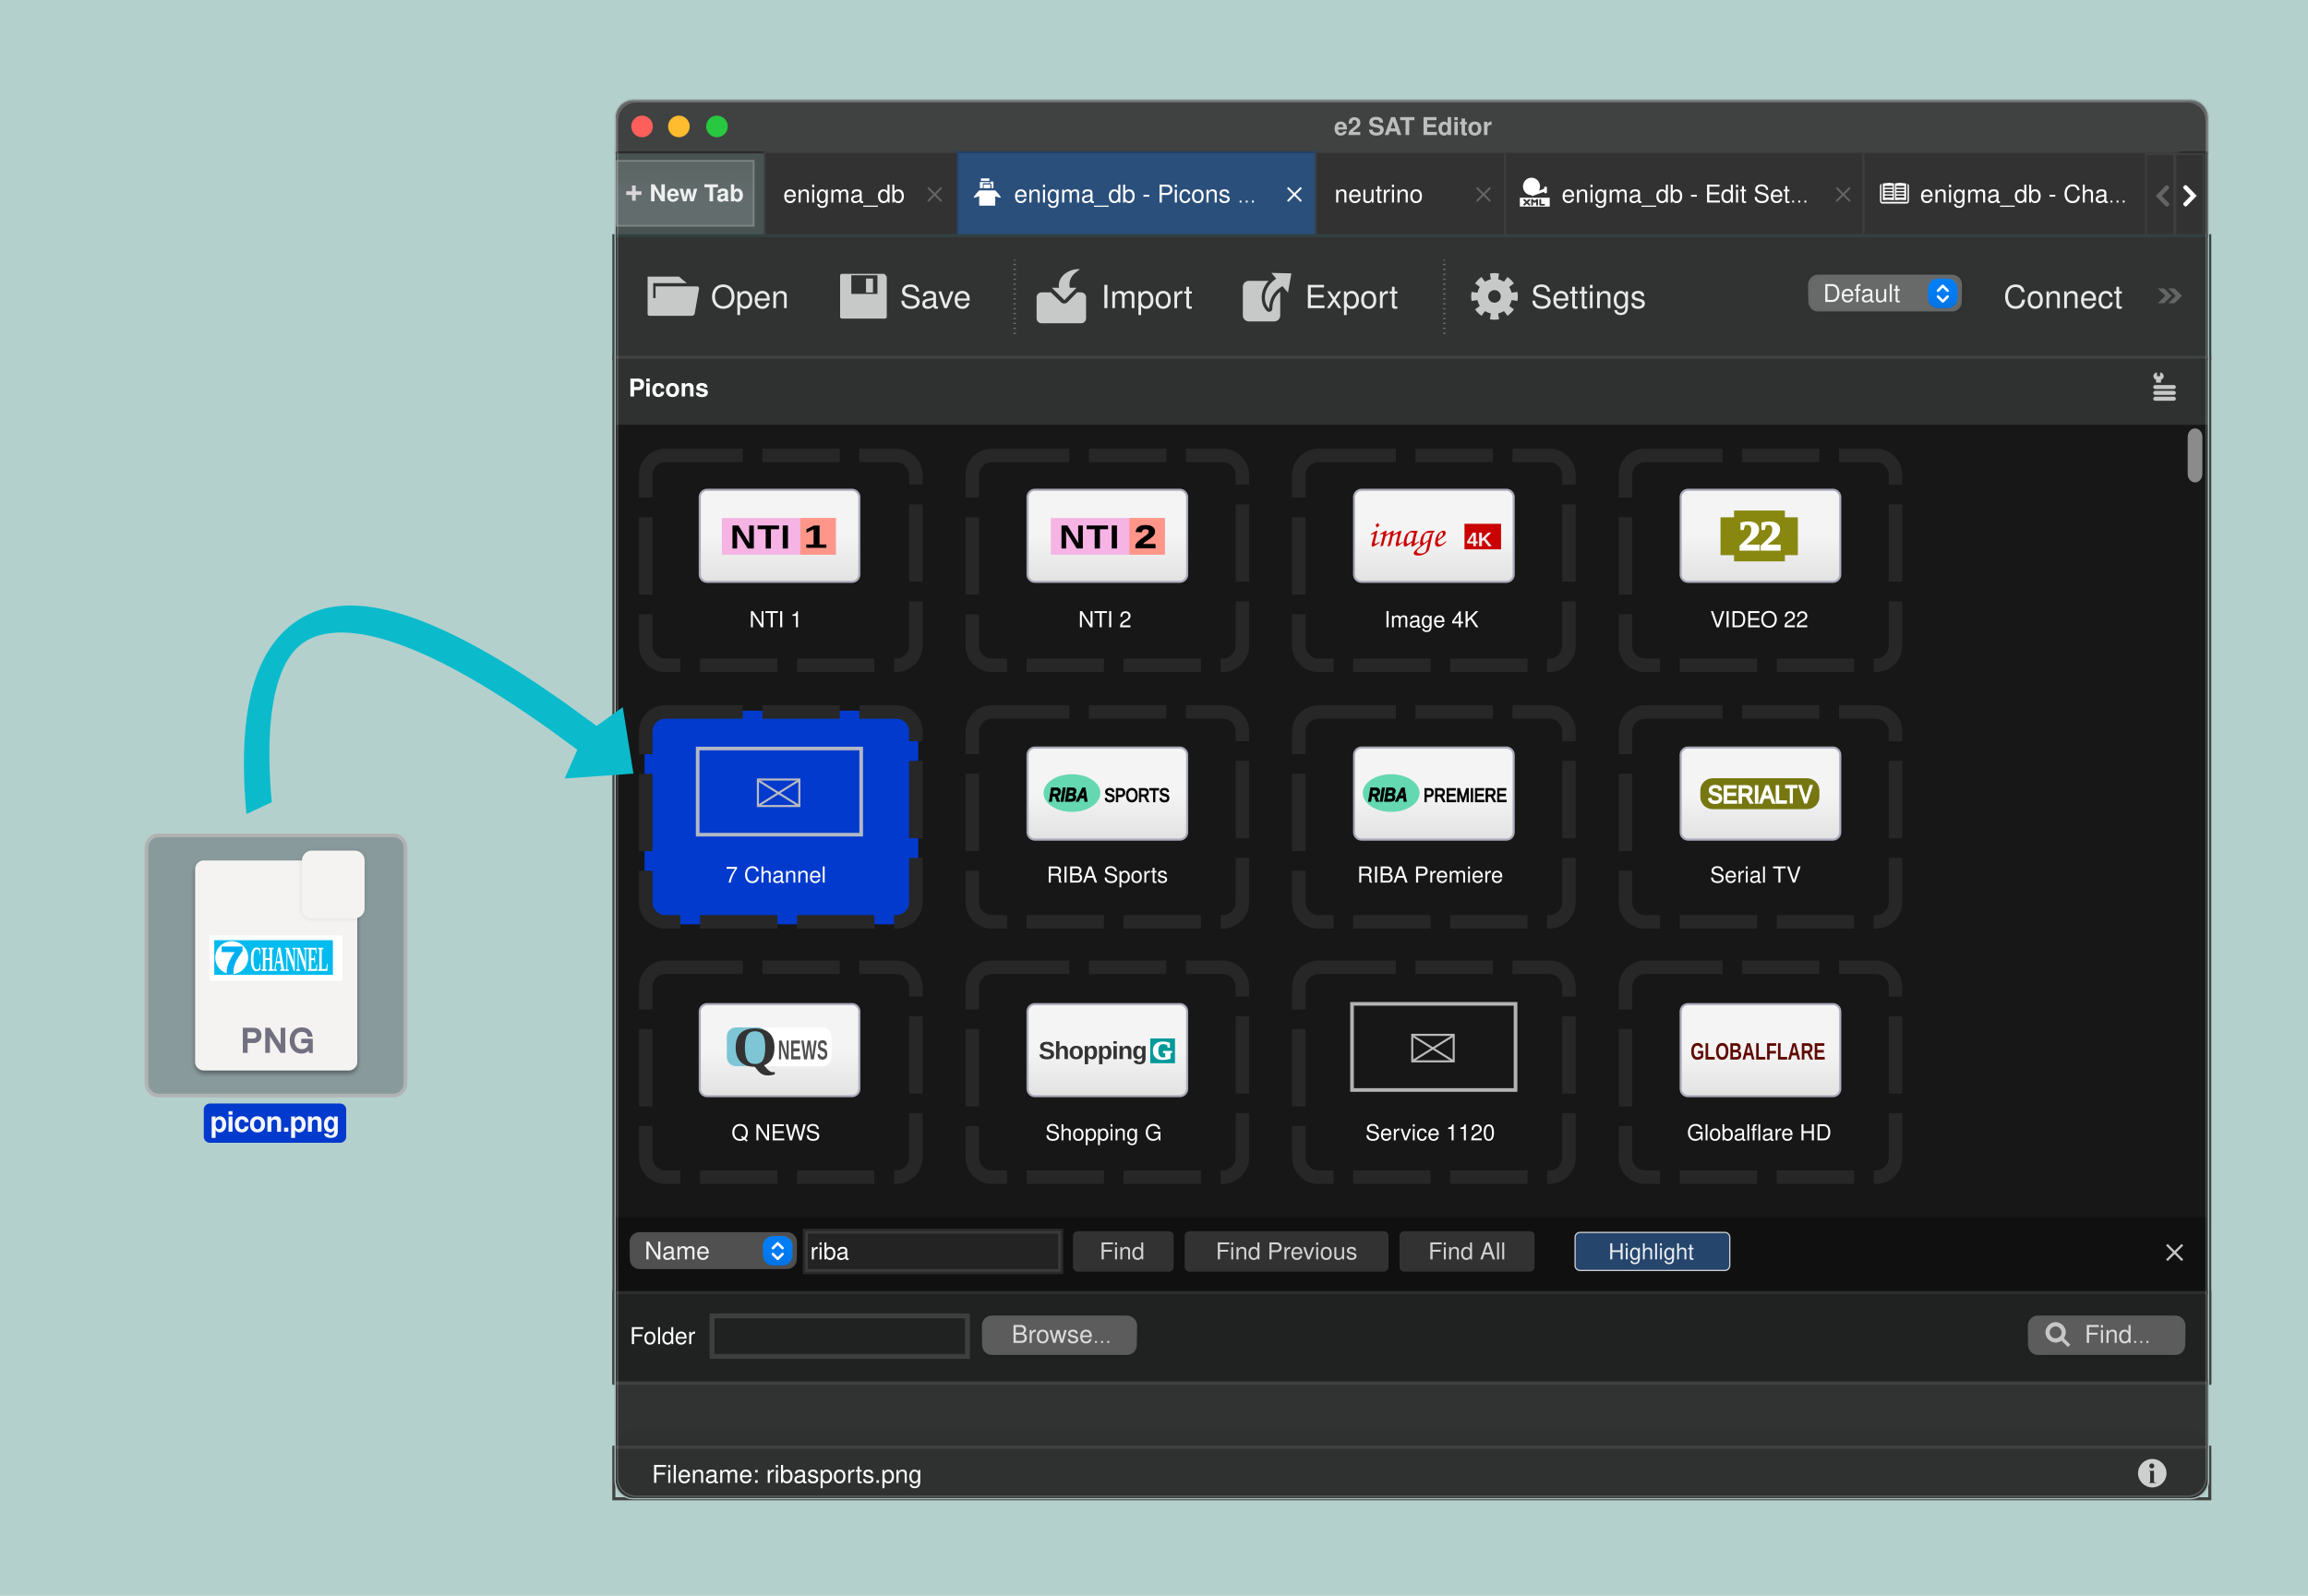
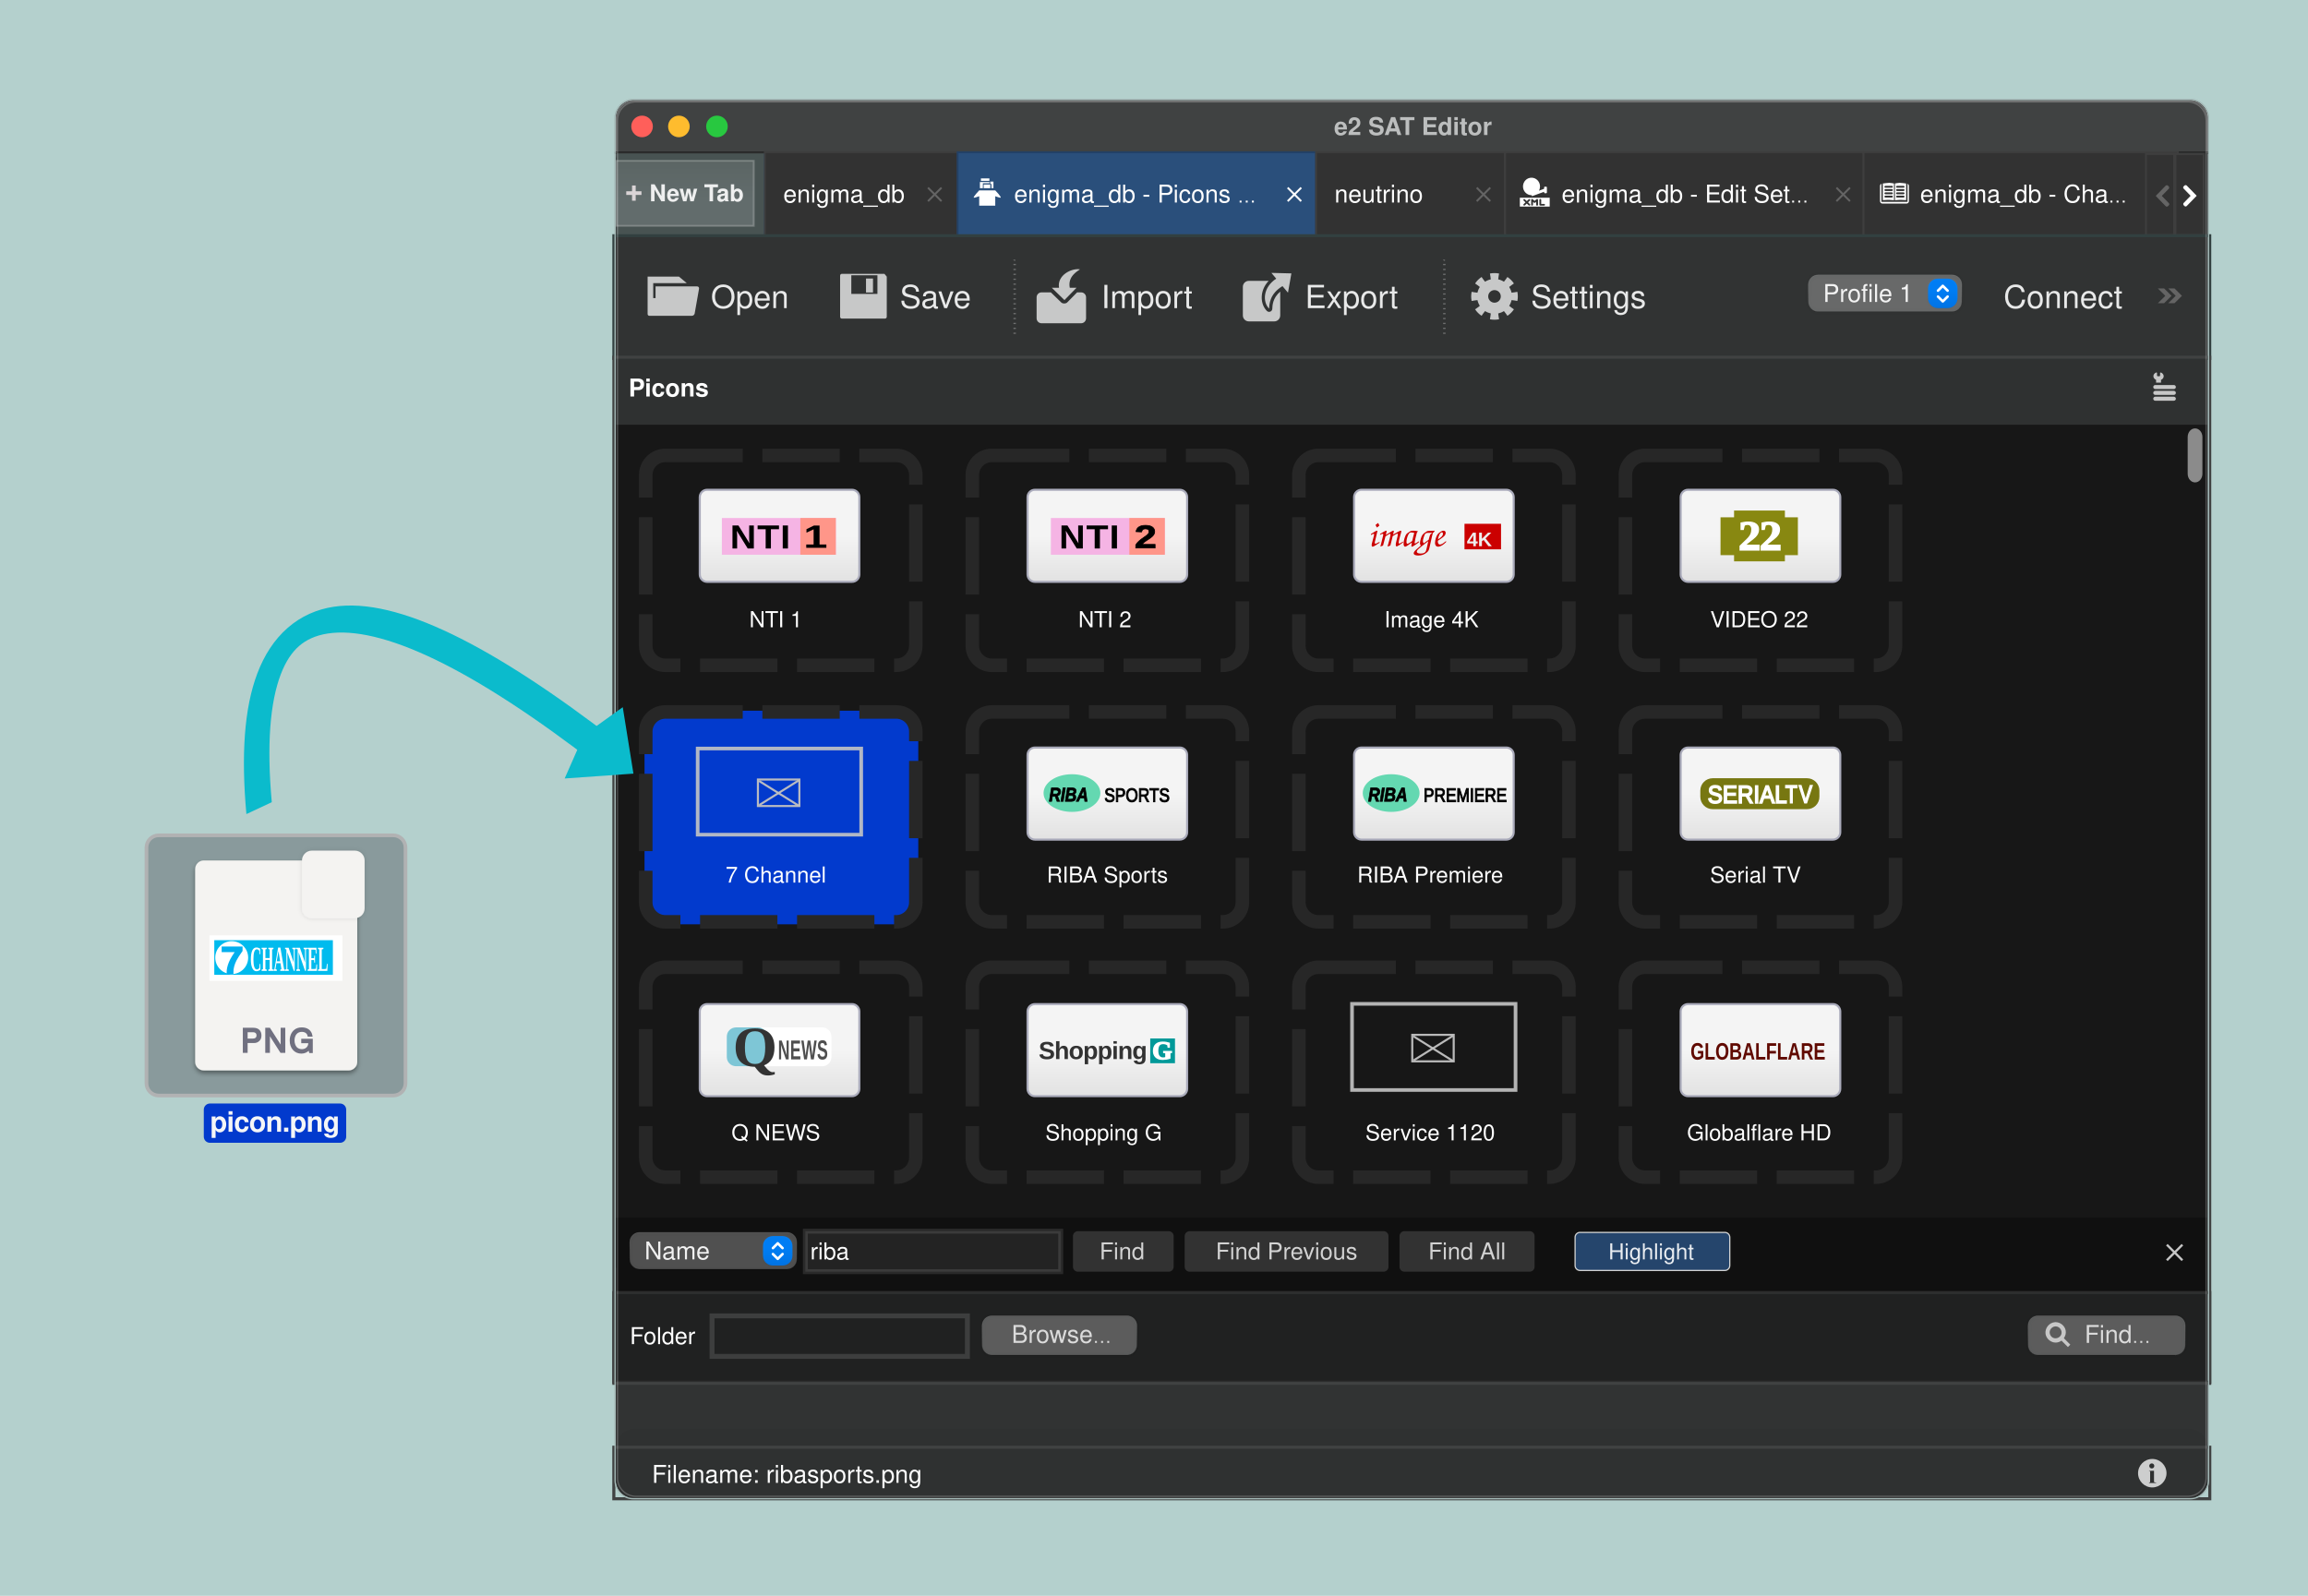
<svg xmlns="http://www.w3.org/2000/svg" style="pointer-events:none;user-select:none" viewBox="0 0 1880 1300">
  <defs>
    <symbol id="aad">
      <path d="M37.75 37.75h18.127v-11.5H37.75V8.123h-11.5V26.25H8.123v11.5H26.25v18.127h11.5V37.75z" />
    </symbol>
    <symbol id="cbw">
      <path d="m60 14.973-3-.522v35.716c-3.141-.28-8.021-.667-11-.667-.95 0-2.094.039-3.312.102-.962.036-2.014.106-3.059.191-2.678.191-5.264.428-6.629.559V14.451S39.61 13 42.963 13c4 0 14.037 1.451 14.037 1.451l3.001.522A5.166 5.166 0 0 1 63 19.66v32.68a5.162 5.162 0 0 1-5.16 5.16H6.16A5.162 5.162 0 0 1 1 52.34V19.66a5.164 5.164 0 0 1 3-4.687l3-.522S17.037 13 21.037 13C24.39 13 31 14.451 31 14.451v35.901a285.977 285.977 0 0 0-6.629-.559 71.578 71.578 0 0 0-3.059-.191A66.645 66.645 0 0 0 18 49.5c-2.979 0-7.859.387-11 .667V14.451l-3 .522v38.765h56V14.973zM28.5 42.5a2 2 0 0 0-2-2h-14a2 2 0 0 0 0 4h14a2 2 0 0 0 2-2zm25 0a2 2 0 0 0-2-2h-14a2 2 0 0 0 0 4h14a2 2 0 0 0 2-2zm-25-7a2 2 0 0 0-2-2h-14a2 2 0 0 0 0 4h14a2 2 0 0 0 2-2zm25 0a2 2 0 0 0-2-2h-14a2 2 0 0 0 0 4h14a2 2 0 0 0 2-2zm-25-7a2 2 0 0 0-2-2h-14a2 2 0 0 0 0 4h14a2 2 0 0 0 2-2zm25 0a2 2 0 0 0-2-2h-14a2 2 0 0 0 0 4h14a2 2 0 0 0 2-2zm-25-7a2 2 0 0 0-2-2h-14a2 2 0 0 0 0 4h14a2 2 0 0 0 2-2zm25 0a2 2 0 0 0-2-2h-14a2 2 0 0 0 0 4h14a2 2 0 0 0 2-2z" />
    </symbol>
    <symbol id="cce">
      <path d="m62.328 7.276-5.604-5.604L32 26.396 7.276 1.672 1.672 7.276 26.396 32 1.672 56.724l5.604 5.604L32 37.604l24.724 24.724 5.604-5.604L37.604 32 62.328 7.276z" />
    </symbol>
    <symbol id="fdt">
      <path d="M56.256 31.057H13.818C6.744 31.057 1 36.801 1 43.875v61.295c0 7.074 5.744 12.818 12.818 12.818h54.476c7.075 0 12.818-5.744 12.818-12.818V54.119C64.496 68.159 64.463 84.4 64.087 91.084a6.817 6.817 0 0 1-11.642 4.425c-14.421-14.502-16.181-43.133 3.811-64.452zm1.037 59.637C42.669 75.989 44.254 44.706 72.527 26.35L62.162 13.988 105 15.072l-7.263 41.344-11.808-14.082c-28.127 16.992-28.15 39.728-28.636 48.36z" />
    </symbol>
    <symbol id="fet">
      <path d="M87.8 55.714h8.488C102.2 55.714 107 60.467 107 66.32v45.074c0 5.854-4.8 10.606-10.712 10.606H11.712C5.8 122 1 117.248 1 111.394V66.32c0-5.853 4.8-10.606 10.712-10.606H31.5L54 77.541c1.413 1.374 4.32 2.133 6.3 2.109 1.98-.023 4.821-.828 6.2-2.236l21.3-21.7zm6.182-49.329C76.101 3.303 44.4 18.916 49.061 45.91H33.544l27.127 26.376L86.518 45.91h-14.41C67.275 21.748 87.952 10.789 93.982 6.385z" />
    </symbol>
    <symbol id="ffo">
      <path d="M32 62.5C15.167 62.5 1.5 48.833 1.5 32S15.167 1.5 32 1.5v9.611A5.366 5.366 0 0 0 30.91 11c-2.99 0-5.42 2.43-5.42 5.41A5.424 5.424 0 0 0 32 21.719v5.111l-7.44.18 2.82 1.23v22.7L24.56 53H32v9.5zm0-51.389V1.5c16.833 0 30.5 13.667 30.5 30.5S48.833 62.5 32 62.5V53h9.46l-5.76-2.06v-24.2l-3.7.09v-5.111a5.427 5.427 0 0 0 4.32-5.309c0-2.607-1.86-4.793-4.32-5.299z" />
    </symbol>
    <symbol id="fgn">
      <path d="M21 42.973h89.077c2.783 0 4.643 2.26 4.153 5.042l-9.34 52.943c-.491 2.783-3.149 5.042-5.932 5.042H7.84A3.842 3.842 0 0 1 4 102.16V22h67.2L88 36H16v32h5V42.973z" />
    </symbol>
    <symbol id="fhe">
      <path d="M114 22v86.16a3.842 3.842 0 0 1-3.84 3.84H17.84a3.842 3.842 0 0 1-3.84-3.84V19.84A3.842 3.842 0 0 1 17.84 16H109l5 6zM94 59.014v-40H38v40h56zM84.5 26v30h-15V26h15z" />
    </symbol>
    <symbol id="liu">
      <path d="M56.25 57.423a4.33 4.33 0 0 0-4.327-4.327H12.077c-2.388 0-4.327 1.939-4.327 4.327s1.939 4.327 4.327 4.327h39.846a4.33 4.33 0 0 0 4.327-4.327zm0-12.52a4.33 4.33 0 0 0-4.327-4.328H12.077a4.33 4.33 0 0 0-4.327 4.328 4.33 4.33 0 0 0 4.327 4.327h39.846a4.33 4.33 0 0 0 4.327-4.327zm0-12.521a4.33 4.33 0 0 0-4.327-4.327H12.077c-2.388 0-4.327 1.939-4.327 4.327s1.939 4.327 4.327 4.327h39.846a4.33 4.33 0 0 0 4.327-4.327zM13.803 19.471v3.446h10.579v-5.844a11.23 11.23 0 0 0 2.343-1.41c2.237-1.745 3.347-4.068 3.371-6.392S29.057 4.6 26.857 2.8c-.887-.725-1.951-1.273-3.024-1.702l-1.372.918-.062 6.154c-.003.286-.167.503-.402.659-.376.249-.899.364-1.472.364h-2.85c-.565-.008-1.082-.142-1.452-.406-.242-.173-.413-.406-.41-.702l.062-6.155-1.348-.947c-1.083.403-2.158.924-3.06 1.628C9.23 4.357 8.12 6.679 8.096 9.003c-.023 2.323 1.039 4.671 3.239 6.471.725.593 1.567 1.067 2.437 1.454.016.617.026 1.607.031 2.543z" />
    </symbol>
    <symbol id="pjw">
      <path d="M14.762 29.23h34.49S63.18 43.708 60.715 44.826c-1.067.483-6.127-1.117-11.524-3.087V62H14.802V41.747C9.413 43.714 4.365 45.309 3.3 44.826.835 43.708 14.762 29.23 14.762 29.23zm22.012-17.871H16.299v13.19h6.364V13.997h14.111v-2.638zm1.764 5.276H24.427v7.914h14.111v-7.914zm6.761-6.235v14.149h-4.283v-9.233h-2.478V10.4h6.761zm-8.667-6.918H18.459v5.276h18.173V3.482z" />
    </symbol>
    <symbol id="skh">
      <path d="M40.023 45.152c-3.477 2.591-7.729 4.192-12.407 4.221-10.406.066-20.276-8.26-21.806-18.699C4.079 18.86 13.39 6.51 25.93 5.634a23.135 23.135 0 0 1 1.686-.053c10 .095 19.38 7.75 21.337 17.619 1.156 5.829-.437 11.92-3.87 16.758l13.82 13.819-5.128 5.128-13.752-13.753zM27.395 14.645c-6.236.06-12 5.17-12.677 11.431-.588 5.436 2.691 11.076 7.773 13.229 6.62 2.806 15.346-1.167 17.352-8.391 2.055-7.404-3.759-16.031-12.032-16.265a19.293 19.293 0 0 0-.416-.004z" />
    </symbol>
    <symbol id="sls">
      <path d="M73.934 15.359a50.006 50.006 0 0 0-19.668 0 128.34 128.34 0 0 1 1.871 12.477 37.41 37.41 0 0 0-12.249 5.073 128.485 128.485 0 0 1-7.499-10.146 50.018 50.018 0 0 0-13.908 13.908 128.735 128.735 0 0 1 10.146 7.499 37.41 37.41 0 0 0-5.073 12.249 128.34 128.34 0 0 1-12.477-1.871 49.968 49.968 0 0 0 0 19.668 128.34 128.34 0 0 1 12.477-1.871 37.4 37.4 0 0 0 5.073 12.249 128.485 128.485 0 0 1-10.146 7.499 50.018 50.018 0 0 0 13.908 13.908 128.485 128.485 0 0 1 7.499-10.146 37.433 37.433 0 0 0 12.249 5.074 128.366 128.366 0 0 1-1.871 12.476 49.968 49.968 0 0 0 19.668 0 128.366 128.366 0 0 1-1.871-12.476 37.433 37.433 0 0 0 12.249-5.074 128.485 128.485 0 0 1 7.499 10.146 50.018 50.018 0 0 0 13.908-13.908 128.485 128.485 0 0 1-10.146-7.499 37.4 37.4 0 0 0 5.073-12.249 128.34 128.34 0 0 1 12.477 1.871 49.968 49.968 0 0 0 0-19.668 128.34 128.34 0 0 1-12.477 1.871 37.41 37.41 0 0 0-5.073-12.249 128.735 128.735 0 0 1 10.146-7.499 50.018 50.018 0 0 0-13.908-13.908 128.485 128.485 0 0 1-7.499 10.146 37.41 37.41 0 0 0-12.249-5.073 128.34 128.34 0 0 1 1.871-12.477zM64.1 50.882c7.451 0 13.5 6.049 13.5 13.5s-6.049 13.5-13.5 13.5-13.5-6.049-13.5-13.5 6.049-13.5 13.5-13.5z" />
    </symbol>
    <symbol id="tmw">
      <path d="M64 64V45H0v19h64zm-25.025-5.747.001 1.834a1.948 1.948 0 1 1-3.897 0l-.002-6.41-1.968 1.774a2.105 2.105 0 0 1-1.48.524 2.105 2.105 0 0 1-1.48-.524l-1.968-1.774-.003 6.41a1.95 1.95 0 0 1-3.897 0l.002-5.24h-6.669l4.099 3.89c.751.713.751 1.869.002 2.581-.75.711-1.968.71-2.719-.002l-4.104-3.895-4.104 3.895a1.999 1.999 0 0 1-2.719.002 1.76 1.76 0 0 1 .002-2.581l4.104-3.895-4.104-3.895c-.751-.712-.752-1.868-.002-2.58s1.968-.711 2.719.002l4.104 3.895 4.104-3.895a1.998 1.998 0 0 1 2.719-.002 1.76 1.76 0 0 1-.002 2.58l-4.099 3.89h6.669l.002-5.24.002-.072a1.674 1.674 0 0 1 .571-1.356c.276-.249.614-.408.97-.477a1.942 1.942 0 0 1 .578-.036c.454.033.899.206 1.247.52l3.976 3.583 3.975-3.583a2.084 2.084 0 0 1 1.248-.52 1.94 1.94 0 0 1 .578.036c.356.069.694.228.97.477.412.371.602.868.571 1.356l.001.072.003 8.646h2.912l.003-8.83a1.95 1.95 0 0 1 3.897 0l-.004 8.839 6.372.002a1.798 1.798 0 0 1 0 3.597l-8.471-.003a1.8 1.8 0 0 1-1.798-1.799l.001-1.796h-2.912zM25.286 39.498 25 39.5c-10.072 0-18.25-8.402-18.25-18.75S14.928 2 25 2s18.25 8.402 18.25 18.75a19.05 19.05 0 0 1-2.301 9.115L52 25.842v-3.071a1.5 1.5 0 0 1 1.5-1.5h3a1.5 1.5 0 0 1 1.5 1.5v11a1.5 1.5 0 0 1-1.5 1.5h-3a1.5 1.5 0 0 1-1.5-1.5v-1.543l-25.926 9.436-.788-2.166z" />
    </symbol>
    <symbol id="anm">
      <path d="M32 13.243a6.495 6.495 0 0 0-4.608 1.907L2.907 39.635c-2.543 2.543-2.543 6.672 0 9.215s6.672 2.543 9.215 0L32 28.972 51.878 48.85c2.543 2.543 6.672 2.543 9.215 0s2.543-6.672 0-9.215L36.608 15.15A6.495 6.495 0 0 0 32 13.243z" />
    </symbol>
    <symbol id="aow">
      <path d="m32 30.114 27.467 29.239V34.738L32 5.498 4.533 34.738v24.615L32 30.114z" />
    </symbol>
    <symbol id="apw">
      <path d="M32 36.23 11.77 16.573a3.284 3.284 0 0 0-4.549 0l-1.913 1.859a3.098 3.098 0 0 0 0 4.468l26.57 25.818L32 48.6l.12.12L58.692 22.9a3.098 3.098 0 0 0 0-4.468l-2.363-2.297a2.636 2.636 0 0 0-3.649 0L32 36.23z" />
    </symbol>
    <symbol id="pvn">
      <path d="M48.3 24.2h50v32h-50z" style="fill:none;stroke:silver;stroke-opacity:.96;stroke-width:2.5px" transform="matrix(.75 0 0 .75 20.3 11.9)" />
      <path d="M0 0h2.5v56H0z" style="fill:silver;fill-opacity:.96" transform="rotate(-58 57.528 -35.391) scale(.75)" />
      <path d="M23-42h2.5v56H23z" style="fill:silver;fill-opacity:.96" transform="rotate(58 -.478 67.541) scale(.75)" />
      <path d="M2 2h148v78H2z" style="fill:none;stroke:#c4c4c4;stroke-opacity:.9;stroke-width:3.3px" />
    </symbol>
    <linearGradient id="bqm" x1="0" x2="0" y1="0" y2="1">
      <stop offset="0" style="stop-color:#5b6564" />
      <stop offset=".6" style="stop-color:#626c6c" />
    </linearGradient>
    <linearGradient id="brm" x1="0" x2="0" y1="0" y2="1">
      <stop offset="0" style="stop-color:#fff;stop-opacity:.19" />
      <stop offset="1" style="stop-color:#000;stop-opacity:.34" />
    </linearGradient>
    <linearGradient id="bsm" x1="0" x2="0" y1="0" y2="1">
      <stop offset=".4" style="stop-color:#007df4" />
      <stop offset="1" style="stop-color:#0073e4" />
    </linearGradient>
    <linearGradient id="pwg" x1="0" x2="0" y1="0" y2="1">
      <stop offset=".5" style="stop-color:#f4f4f4" />
      <stop offset="1" style="stop-color:#e2e2e2" />
    </linearGradient>
    <filter id="btm" color-interpolation-filters="sRGB">
      <feDropShadow dx="0" dy="1.5" flood-opacity=".25" stdDeviation="1" />
      <feDropShadow dx="0" dy="0" flood-opacity=".3" stdDeviation="2.2" />
    </filter>
    <filter id="ixm" color-interpolation-filters="sRGB">
      <feDropShadow dx="0" dy="2.3" flood-opacity=".4" stdDeviation="2" />
    </filter>
    <filter id="iym" color-interpolation-filters="sRGB">
      <feDropShadow dx="-1.8" dy="1.7" flood-opacity=".3" stdDeviation="3" />
      <feDropShadow dx="0" dy="0" flood-opacity=".12" stdDeviation="2" />
    </filter>
    <marker id="aud" markerHeight="3" markerWidth="3" orient="auto" refX="1.75" refY="1.75" viewBox="0 0 3.5 3.5">
      <path d="M.7 3.5 0 1.75.7 0l2.8 1.75z" style="fill:#0bbbcc" />
    </marker>
  </defs>
  <path d="M0 0h1880v1300H0z" style="fill:#b4d0cd" />
  <g style="font-family:'Helvetica Neue',sans-serif-light,Helvetica,sans-serif">
    <rect width="1298" height="1140" x="501" y="81" rx="15" style="fill:#313333;stroke:#a6bbb9;stroke-width:1px" />
    <rect width="1296" height="57" x="502" y="82" rx="15" style="fill:#404242;stroke:#787979;stroke-width:1px;clip-path:inset(0 0 15px)" />
    <path d="M501 124h1298v1H501z" style="fill:none;stroke:#000;stroke-opacity:.89;stroke-width:.5px" />
    <text x="502" y="82" dx="649" dy="28" style="font-family:'Helvetica Neue',Helvetica,sans-serif;font-weight:700;font-size:20px;fill:#bcbebe" text-anchor="middle">e2 SAT Editor</text>
    <ellipse cx="523" cy="103" rx="8.8" style="fill:#ff5f5a;stroke:none;stroke-opacity:.1" />
    <ellipse cx="553" cy="103" rx="8.8" style="fill:#febc2e;stroke:none;stroke-opacity:.1" />
    <ellipse cx="584" cy="103" rx="8.8" style="fill:#28c840;stroke:none;stroke-opacity:.1" />
    <path d="M502 125h1296v67H502z" style="fill:#2f3131" />
    <path d="M502 125h120v67H502z" style="fill:#485352" />
    <rect width="112" height="53" x="502" y="131" rx="0" style="fill:url(#bqm);stroke:#fff;stroke-opacity:.23;stroke-width:1.5px" />
    <use href="#aad" style="fill:#dad4d6" transform="matrix(.26 0 0 .26 508 149)" />
    <text x="502" y="131" dx="27" dy="33" style="font-weight:700;font-size:19px;fill:#fff;fill-opacity:.89">New Tab</text>
    <path d="M622 125h1v67h-1z" style="fill:#3a5165" />
    <path d="M623 124h157v69H623z" style="fill:#323232;stroke:#3e3e3e;stroke-width:1.5px;clip-path:inset(1px 0)" />
    <text x="623" y="124" dx="15" dy="41" style="font-size:20px;fill:#fff">enigma_db</text>
    <use href="#cce" style="fill:#646464" transform="matrix(.2 0 0 .2 755 152)" />
    <path d="M780 124h292v69H780z" style="fill:#2a4f7b;stroke:#234065;stroke-width:1.5px;clip-path:inset(1px 0)" />
    <use href="#pjw" style="fill:#fff" transform="matrix(.38 0 0 .38 792 144)" />
    <text x="780" y="124" dx="46" dy="41" style="font-size:20px;fill:#fff">enigma_db - Picons <tspan style="font-size:15px">…</tspan>
    </text>
    <use href="#cce" style="fill:#fff" transform="matrix(.2 0 0 .2 1048 152)" />
    <path d="M1072 124h154v69h-154z" style="fill:#323232;stroke:#3e3e3e;stroke-width:1.5px;clip-path:inset(1px 0)" />
    <text x="1072" y="124" dx="15" dy="41" style="font-size:20px;fill:#fff">neutrino</text>
    <use href="#cce" style="fill:#646464" transform="matrix(.2 0 0 .2 1202 152)" />
    <path d="M1226 124h292v69h-292z" style="fill:#323232;stroke:#3e3e3e;stroke-width:1.5px;clip-path:inset(1px 0)" />
    <use href="#tmw" style="fill:#fff" transform="matrix(.38 0 0 .38 1238 144)" />
    <text x="1226" y="124" dx="46" dy="41" style="font-size:20px;fill:#fff">enigma_db - Edit Set<tspan style="font-size:15px">…</tspan>
    </text>
    <use href="#cce" style="fill:#646464" transform="matrix(.2 0 0 .2 1495 152)" />
    <path d="M1518 124h256v69h-256z" style="fill:#323232;stroke:#3e3e3e;stroke-width:1.5px;clip-path:inset(1px 0)" />
    <use href="#cbw" style="fill:#fff" transform="matrix(.38 0 0 .38 1531 144)" />
    <text x="1518" y="124" dx="46" dy="41" style="font-size:20px;fill:#fff">enigma_db - Cha<tspan style="font-size:15px">…</tspan>
    </text>
    <path d="M1773 125h1v67h-1z" style="fill:#3a3a3a" />
    <path d="M1748 125.5h23v66h-23z" style="fill:#323232;stroke:#3e3e3e;stroke-width:1.5px" />
    <g style="opacity:.25">
      <use href="#apw" style="fill:#fff;stroke:#fff;stroke-width:2.7px" transform="matrix(0 .3 -.3 0 1771.2 150)" />
    </g>
    <path d="M1772 125.5h23v66h-23z" style="fill:#323232;stroke:#3e3e3e;stroke-width:1.5px" />
    <use href="#apw" style="fill:#fff;stroke:#fff;stroke-width:2.7px" transform="matrix(0 -.3 .3 0 1774.1 169.1)" />
    <path d="M502 192h1296v100H502z" style="fill:#313333" />
    <use href="#fgn" style="fill:#c7c8c8" transform="matrix(.38 0 0 .38 526 217)" />
    <text x="510" y="192" dx="69" dy="59" style="font-size:26px;fill:#fff;fill-opacity:.89;text-shadow:0 .5px 1px #090909">Open</text>
    <use href="#fhe" style="fill:#c7c8c8" transform="matrix(.38 0 0 .38 679 217)" />
    <text x="664" y="192" dx="69" dy="59" style="font-size:26px;fill:#fff;fill-opacity:.89;text-shadow:0 .5px 1px #090909">Save</text>
    <path d="M826 212h1v61h-1z" style="fill:none;stroke:#fff;stroke-opacity:.3;stroke-dasharray:1px,3px" />
    <use href="#fet" style="fill:#c7c8c8" transform="matrix(.38 0 0 .38 844 217)" />
    <text x="828" y="192" dx="69" dy="59" style="font-size:26px;fill:#fff;fill-opacity:.89;text-shadow:0 .5px 1px #090909">Import</text>
    <use href="#fdt" style="fill:#c7c8c8" transform="matrix(.38 0 0 .38 1012 217)" />
    <text x="994" y="192" dx="69" dy="59" style="font-size:26px;fill:#fff;fill-opacity:.89;text-shadow:0 .5px 1px #090909">Export</text>
    <path d="M1176 212h1v61h-1z" style="fill:none;stroke:#fff;stroke-opacity:.3;stroke-dasharray:1px,3px" />
    <use href="#sls" style="fill:#c7c8c8" transform="matrix(.38 0 0 .38 1193 217)" />
    <text x="1178" y="192" dx="69" dy="59" style="font-size:26px;fill:#fff;fill-opacity:.89;text-shadow:0 .5px 1px #090909">Settings</text>
    <rect width="125" height="30" x="1473" y="224" rx="8" style="fill:#fff;fill-opacity:.24;stroke:url(#brm);stroke-width:.4px;filter:url(#btm)" />
    <rect width="24" height="24" x="1570.5" y="227" rx="8" style="fill:url(#bsm);stroke:url(#brm);stroke-opacity:.06;stroke-width:2px" />
    <use href="#anm" style="fill:#fff" transform="matrix(.16 0 0 .16 1577.4 229.7)" />
    <use href="#anm" style="fill:#fff" transform="matrix(.16 0 0 -.16 1577.4 248.7)" />
-     <text x="1473" y="224" dx="12" dy="22" style="font-size:20px;fill:#fff;fill-opacity:.92">Default</text>
+     <text x="1473" y="224" dx="12" dy="22" style="font-size:20px;fill:#fff;fill-opacity:.92">Profile 1</text>
    <text x="1617" y="192" dx="15" dy="59" style="font-size:26px;fill:#fff;fill-opacity:.89;text-shadow:0 .5px 1px #090909">Connect</text>
    <g transform="matrix(.9 0 0 .95 1770 234)">
      <use href="#aow" style="fill:#646464" transform="rotate(90) scale(.23)" />
      <use href="#aow" style="fill:#646464" transform="matrix(0 .23 -.23 0 9.4 0)" />
    </g>
    <path d="M500 192h1300v100H500z" style="fill:none;stroke:#324040;stroke-width:2.4px;clip-path:inset(0 2px)" />
    <path d="M502 291h1296v835H502z" style="fill:#2f3131" />
    <text x="502" y="291" dx="10" dy="32" style="font-weight:700;font-size:20px;fill:#fff">Picons</text>
    <use href="#liu" style="fill:#c7c7c7" transform="matrix(.38 0 0 .38 1751 303)" />
    <path d="M502 346h1296v687H502z" style="fill:#171717" />
    <rect width="220" height="171" x="526" y="371" rx="16" style="fill:none;stroke:#272727;stroke-width:11px;stroke-dasharray:15px,0,48px,16px" />
    <rect width="130" height="75" x="570" y="399" rx="6" style="fill:url(#pwg);stroke:#aaabbb;stroke-width:1.7px" />
    <path d="M0 0h273v88H0z" style="fill:#f5b4e4" transform="matrix(.34 0 0 .34 588 422)" />
    <path d="M188 0h85v88h-85z" style="fill:#ff9689" transform="matrix(.34 0 0 .34 588 422)" />
    <g style="font-family:Arial,Helvetica,sans-serif;font-weight:700">
      <text x="18" dy="73" style="font-size:80px;letter-spacing:2px" transform="matrix(.37 0 0 .34 588 422)">NTI</text>
      <text x="185" dy="81" style="font-size:88px" transform="matrix(.4 0 0 .3 580.52 422)">1</text>
    </g>
    <text x="526" y="493" dx="106" dy="18" style="font-size:18px;fill:#fff" text-anchor="middle">NTI 1</text>
    <rect width="220" height="171" x="792" y="371" rx="16" style="fill:none;stroke:#272727;stroke-width:11px;stroke-dasharray:15px,0,48px,16px" />
    <rect width="130" height="75" x="837" y="399" rx="6" style="fill:url(#pwg);stroke:#aaabbb;stroke-width:1.7px" />
    <path d="M0 0h273v88H0z" style="fill:#f5b4e4" transform="matrix(.34 0 0 .34 856 422)" />
    <path d="M188 0h85v88h-85z" style="fill:#ff9689" transform="matrix(.34 0 0 .34 856 422)" />
    <g style="font-family:Arial,Helvetica,sans-serif;font-weight:700">
      <text x="18" dy="73" style="font-size:80px;letter-spacing:2px" transform="matrix(.37 0 0 .34 856 422)">NTI</text>
      <text x="185" dy="81" style="font-size:102px;stroke:#000;stroke-width:2px" transform="matrix(.32 0 0 .26 864.84 425.4)">2</text>
    </g>
    <text x="792" y="493" dx="108" dy="18" style="font-size:18px;fill:#fff" text-anchor="middle">NTI 2</text>
    <rect width="220" height="171" x="1058" y="371" rx="16" style="fill:none;stroke:#272727;stroke-width:11px;stroke-dasharray:15px,0,48px,16px" />
    <rect width="130" height="75" x="1103" y="399" rx="6" style="fill:url(#pwg);stroke:#aaabbb;stroke-width:1.7px" />
    <path d="M256 21h93v65h-93z" style="fill:#cb0000" transform="matrix(.32 0 0 .32 1111 420)" />
    <text x="10" dy="78" style="font-family:cursive,serif;font-size:96px;fill:#cb0000" transform="matrix(.32 0 0 .32 1111 420)">image</text>
    <text x="262" dy="78" style="font-family:Arial,Helvetica,sans-serif;font-weight:700;font-size:50px;fill:#eee" transform="matrix(.32 0 0 .32 1111 420)">4K</text>
    <text x="1058" y="493" dx="108" dy="18" style="font-size:18px;fill:#fff" text-anchor="middle">Image 4K</text>
    <rect width="220" height="171" x="1324" y="371" rx="16" style="fill:none;stroke:#272727;stroke-width:11px;stroke-dasharray:15px,0,48px,16px" />
    <rect width="130" height="75" x="1369" y="399" rx="6" style="fill:url(#pwg);stroke:#aaabbb;stroke-width:1.7px" />
    <path d="M50 4h180v180H50z" style="fill:#881" transform="matrix(.23 0 0 .23 1401 415)" />
    <path d="M2 28h274v134H2z" style="fill:#881" transform="matrix(.23 0 0 .23 1401 415)" />
    <text x="50" y="38" dy="80" style="font-family:'Times New Roman',Times,sans-serif;font-weight:700;font-size:122px;letter-spacing:-4px;fill:#fff;stroke:#fff;stroke-width:4px" transform="matrix(.3 0 0 .28 1401 415)">22</text>
    <text x="1324" y="493" dx="109" dy="18" style="font-size:18px;fill:#fff" text-anchor="middle">VIDEO 22</text>
    <rect width="223" height="174" x="525" y="579" rx="20" style="fill:#023acd" />
    <rect width="220" height="171" x="526" y="580" rx="16" style="fill:none;stroke:#272727;stroke-width:11px;stroke-dasharray:15px,0,48px,16px" />
    <use href="#pvn" transform="matrix(.9 0 0 .9 566.5 608)" />
    <text x="526" y="701" dx="106" dy="18" style="font-size:18px;fill:#fff" text-anchor="middle">7 Channel</text>
    <rect width="220" height="171" x="792" y="580" rx="16" style="fill:none;stroke:#272727;stroke-width:11px;stroke-dasharray:15px,0,48px,16px" />
    <rect width="130" height="75" x="837" y="609" rx="6" style="fill:url(#pwg);stroke:#aaabbb;stroke-width:1.7px" />
    <g transform="matrix(.13 0 0 .13 849 631)">
      <ellipse cx="186" cy="116" rx="178" ry="118" style="fill:#64d8b1" />
      <g style="font-family:Arial,Helvetica,sans-serif">
        <text x="42" dy="140" style="font-weight:700;font-size:102px;letter-spacing:-1px;stroke:#000;stroke-width:4px;font-style:italic" transform="scale(1 1.2)">RIBA</text>
        <text x="389" dy="142" style="font-size:100px;stroke:#000;stroke-width:5px" transform="scale(1 1.2)">SPORTS</text>
      </g>
    </g>
    <text x="792" y="701" dx="110" dy="18" style="font-size:18px;fill:#fff" text-anchor="middle">RIBA Sports</text>
    <rect width="220" height="171" x="1058" y="580" rx="16" style="fill:none;stroke:#272727;stroke-width:11px;stroke-dasharray:15px,0,48px,16px" />
    <rect width="130" height="75" x="1103" y="609" rx="6" style="fill:url(#pwg);stroke:#aaabbb;stroke-width:1.7px" />
    <g transform="matrix(.13 0 0 .13 1109 631)">
      <ellipse cx="186" cy="116" rx="178" ry="118" style="fill:#64d8b1" />
      <g style="font-family:Arial,Helvetica,sans-serif">
        <text x="42" dy="140" style="font-weight:700;font-size:102px;letter-spacing:-1px;stroke:#000;stroke-width:4px;font-style:italic" transform="scale(1 1.2)">RIBA</text>
        <text x="389" dy="142" style="font-size:100px;stroke:#000;stroke-width:5px" transform="scale(1 1.2)">PREMIERE</text>
      </g>
    </g>
    <text x="1058" y="701" dx="107" dy="18" style="font-size:18px;fill:#fff" text-anchor="middle">RIBA Premiere</text>
    <rect width="220" height="171" x="1324" y="580" rx="16" style="fill:none;stroke:#272727;stroke-width:11px;stroke-dasharray:15px,0,48px,16px" />
    <rect width="130" height="75" x="1369" y="609" rx="6" style="fill:url(#pwg);stroke:#aaabbb;stroke-width:1.7px" />
    <g transform="matrix(.21 0 0 .21 1385 634)">
      <rect width="462" height="120" rx="48" style="fill:#771" />
      <g style="font-family:Arial,Helvetica,sans-serif;font-size:96px">
        <text x="32" dy="96" style="fill:#fff;stroke:#fff;stroke-width:6px" transform="scale(.9 1)">SERIAL</text>
        <text x="412" dy="96" style="letter-spacing:8px;fill:#fff;stroke:#fff;stroke-width:6px" transform="matrix(.8 0 0 1 0 -.9)">TV</text>
      </g>
    </g>
    <text x="1324" y="701" dx="106" dy="18" style="font-size:18px;fill:#fff" text-anchor="middle">Serial TV</text>
    <rect width="220" height="171" x="526" y="788" rx="16" style="fill:none;stroke:#272727;stroke-width:11px;stroke-dasharray:15px,0,48px,16px" />
    <rect width="130" height="75" x="570" y="818" rx="6" style="fill:url(#pwg);stroke:#aaabbb;stroke-width:1.7px" />
    <g transform="matrix(.31 0 0 .31 592 837)">
      <rect width="275" height="102" rx="24" style="fill:#fff" />
      <rect width="106" height="102" rx="24" style="fill:#7ec6d6" />
      <text x="16" dy="102" style="font-family:'Times New Roman',Times,sans-serif;font-weight:700;font-size:150px;fill:#333">Q</text>
      <text x="224" dy="84" style="font-family:Arial,Helvetica,sans-serif;font-weight:700;font-size:72px;letter-spacing:1px;fill:#4f4f4f" transform="scale(.6 1)">NEWS</text>
    </g>
    <text x="526" y="911" dx="106" dy="18" style="font-size:18px;fill:#fff" text-anchor="middle">Q NEWS</text>
    <rect width="220" height="171" x="792" y="788" rx="16" style="fill:none;stroke:#272727;stroke-width:11px;stroke-dasharray:15px,0,48px,16px" />
    <rect width="130" height="75" x="837" y="818" rx="6" style="fill:url(#pwg);stroke:#aaabbb;stroke-width:1.7px" />
    <path d="M433 0h96v96h-96z" style="fill:#099" transform="matrix(.21 0 0 .21 846 846)" />
    <text dy="80" style="font-family:Arial,Helvetica,sans-serif;font-weight:700;font-size:96px;letter-spacing:-3px;fill:#333" transform="matrix(.21 0 0 .21 846 846)">Shopping</text>
    <text x="433" dx="8" dy="80" style="font-family:'Times New Roman',Times,sans-serif;font-weight:700;font-size:99px;fill:#fff;stroke:#fff;stroke-width:5px" transform="matrix(.21 0 0 .21 846 846)">G</text>
    <text x="792" y="911" dx="107" dy="18" style="font-size:18px;fill:#fff" text-anchor="middle">Shopping G</text>
    <rect width="220" height="171" x="1058" y="788" rx="16" style="fill:none;stroke:#272727;stroke-width:11px;stroke-dasharray:15px,0,48px,16px" />
    <use href="#pvn" transform="matrix(.9 0 0 .9 1099.5 816)" />
    <text x="1058" y="911" dx="107" dy="18" style="font-size:18px;fill:#fff" text-anchor="middle">Service 1120</text>
    <rect width="220" height="171" x="1324" y="788" rx="16" style="fill:none;stroke:#272727;stroke-width:11px;stroke-dasharray:15px,0,48px,16px" />
    <rect width="130" height="75" x="1369" y="818" rx="6" style="fill:url(#pwg);stroke:#aaabbb;stroke-width:1.7px" />
    <text dy="96" style="font-family:Arial,Helvetica,sans-serif;font-weight:700;font-size:97px;fill:#600900;stroke-width:1px" transform="matrix(.15 0 0 .2 1377 844)">GLOBALFLARE</text>
    <text x="1324" y="911" dx="109" dy="18" style="font-size:18px;fill:#fff" text-anchor="middle">Globalflare HD</text>
    <rect width="12" height="44" x="1782" y="349" rx="7" style="fill:#8b8b8b" />
    <path d="M502 992h1296v61H502z" style="fill:#101010" />
    <rect width="136" height="30" x="513" y="1004" rx="8" style="fill:#fff;fill-opacity:.24;stroke:url(#brm);stroke-width:.4px;filter:url(#btm)" />
    <text x="513" y="1004" dx="12" dy="22" style="font-size:20px;fill:#fff;fill-opacity:.92">Name</text>
    <rect width="24" height="24" x="621.5" y="1007" rx="8" style="fill:url(#bsm);stroke:url(#brm);stroke-opacity:.06;stroke-width:2px" />
    <use href="#anm" style="fill:#fff" transform="matrix(.16 0 0 .16 628.4 1009.7)" />
    <use href="#anm" style="fill:#fff" transform="matrix(.16 0 0 -.16 628.4 1028.7)" />
    <rect width="208" height="33" x="656" y="1003" rx="0" style="fill:#fff;fill-opacity:.08;stroke:#fff;stroke-opacity:.11;stroke-width:4px;clip-path:inset(3px 3px .4px)" />
    <text x="656" y="1003" dx="4" dy="23" style="font-size:19px;fill:#fff">riba</text>
    <rect width="82" height="33" x="874" y="1003" rx="4" style="fill:#323232" />
    <text x="874" y="1003" dx="40" dy="23" style="font-size:19px;fill:#fff;fill-opacity:.78" text-anchor="middle">Find</text>
    <rect width="166" height="33" x="965" y="1003" rx="4" style="fill:#323232" />
    <text x="965" y="1003" dx="83" dy="23" style="font-size:19px;fill:#fff;fill-opacity:.78" text-anchor="middle">Find Previous</text>
    <rect width="110" height="33" x="1140" y="1003" rx="4" style="fill:#323232" />
    <text x="1140" y="1003" dx="55" dy="23" style="font-size:19px;fill:#fff;fill-opacity:.78" text-anchor="middle">Find All</text>
    <rect width="126" height="31" x="1283" y="1004" rx="4" style="fill:#25456c;stroke:#d1d2d2;stroke-width:1px" />
    <text x="1283" y="1004" dx="62" dy="22" style="font-size:18px;fill:#fff;fill-opacity:.9" text-anchor="middle">Highlight</text>
    <use href="#cce" style="fill:#c7c7c7" transform="matrix(.23 0 0 .23 1764 1013)" />
    <path d="M502 1054h1296v73H502z" style="fill:#202121" />
    <path d="M500 1053h1300v73H500z" style="fill:none;stroke:#2d2e2e;stroke-width:2.4px;clip-path:inset(0 2px 2px)" />
    <text x="509" y="1072" dx="4" dy="23" style="font-size:19px;fill:#fff">Folder</text>
    <rect width="208" height="33" x="580" y="1072" fill="none" rx="0" style="fill:#fff;fill-opacity:0;stroke:#fff;stroke-opacity:.13;stroke-width:4px;clip-path:inset(2.8px 2.8px .4px)" />
    <rect width="126" height="32" x="800" y="1072" rx="8" style="fill:#fff;fill-opacity:.24;stroke:url(#brm);stroke-width:.4px;filter:url(#btm)" />
    <text x="800" y="1072" dx="24" dy="22" style="font-size:20px;fill:#fff;fill-opacity:.78">Browse<tspan style="font-size:15px">…</tspan>
    </text>
    <rect width="128" height="32" x="1652" y="1072" rx="8" style="fill:#fff;fill-opacity:.24;stroke:url(#brm);stroke-width:.4px;filter:url(#btm)" />
    <use href="#skh" style="fill:#c7c7c7" transform="matrix(.38 0 0 .38 1664 1075)" />
    <text x="1652" y="1072" dx="46" dy="22" style="font-size:20px;fill:#fff;fill-opacity:.78">Find<tspan style="font-size:15px">…</tspan>
    </text>
    <path d="M500 291h1300v836H500z" style="fill:none;stroke:#404242;stroke-width:2.4px;clip-path:inset(0 2px)" />
    <rect width="1296" height="56" x="502" y="1164" rx="15" style="fill:#2f3131;clip-path:inset(15px 0 0)" />
    <path d="M500 1179h1300v42H500z" style="fill:none;stroke:#404242;stroke-width:2.5px;clip-path:inset(0 2px 42px)" />
    <text x="502" y="1179" dx="29" dy="29" style="font-size:20px;fill:#fff">Filename: ribasports.png</text>
    <use href="#ffo" style="fill:#fff;fill-opacity:.76" transform="matrix(.38 0 0 .38 1741 1188)" />
    <rect width="1298" height="1140" x="501" y="81" rx="15" style="fill:none;stroke:#a6bbb9;stroke-width:1px" />
    <rect width="1294" height="1136" x="503" y="83" rx="15" style="fill:none;stroke:#fff;stroke-opacity:.24;stroke-width:1px" />
  </g>
  <rect width="211" height="212" x="119.3" y="680.5" rx="10" style="fill:#101;fill-opacity:.26;stroke:#b1b2b3;stroke-width:3px" />
  <g style="clip-path:polygon(-4% -56%,104% 30%,104% 104%,-4% 104%)">
    <g style="filter:url(#ixm)">
      <rect width="132" height="171" x="159" y="701" rx="7" style="fill:#f4f3f1" />
    </g>
  </g>
  <g style="clip-path:polygon(-13%0,108% 120%,200% 200%,-200% 200%)">
    <g style="filter:url(#iym)">
      <rect width="51" height="55" x="246" y="693" rx="8" style="fill:#f4f3f1;clip-path:polygon(0 13%,90% 100%,0 100%,0 0)" />
    </g>
  </g>
  <text x="159" y="837" dx="67" dy="20" style="font-family:'Helvetica Neue',sans-serif-thin,Helvetica,sans-serif;font-weight:300;font-size:26px;letter-spacing:2px;fill:#707080;stroke:#707080;stroke-width:1.5px" text-anchor="middle">PNG</text>
  <path d="M0 0h114v39H0z" style="fill:#fff" transform="matrix(.95 0 0 .95 170.6 762)" />
  <g transform="matrix(.2 0 0 .2 175.35 766.75)">
    <path d="M-4-4h483v141H-4z" style="fill:#0be" />
    <circle cx="67" cy="67" r="67" style="fill:#fff" />
    <text x="18" dy="107" style="font-family:Arial,Helvetica,sans-serif;font-size:122px;fill:#00afef;stroke:#00afef;stroke-width:10px" transform="matrix(1.3 0 0 1.2 1 0)">7</text>
    <text x="315" dy="121" style="font-family:'Times New Roman',Times,sans-serif;font-weight:700;font-size:144px;letter-spacing:-2px;fill:#fff" transform="scale(.45 1)">CHANNEL</text>
  </g>
  <rect width="116" height="32" x="166" y="899" rx="5" style="fill:#023acd" />
  <text x="108" y="903" dx="116" dy="19" style="font-family:'Helvetica Neue',Helvetica,sans-serif;font-weight:700;font-size:23px;letter-spacing:-.5px;fill:#f5f6f7;text-shadow:none" text-anchor="middle">picon.png</text>
  <g style="fill:none;stroke:#0bbbcc;stroke-width:22px">
    <path d="M290.5 341.282q144-282 219 219" style="marker-end:url(#aud)" transform="matrix(.8 -.8 .5 .6 -192 686)" />
  </g>
</svg>
